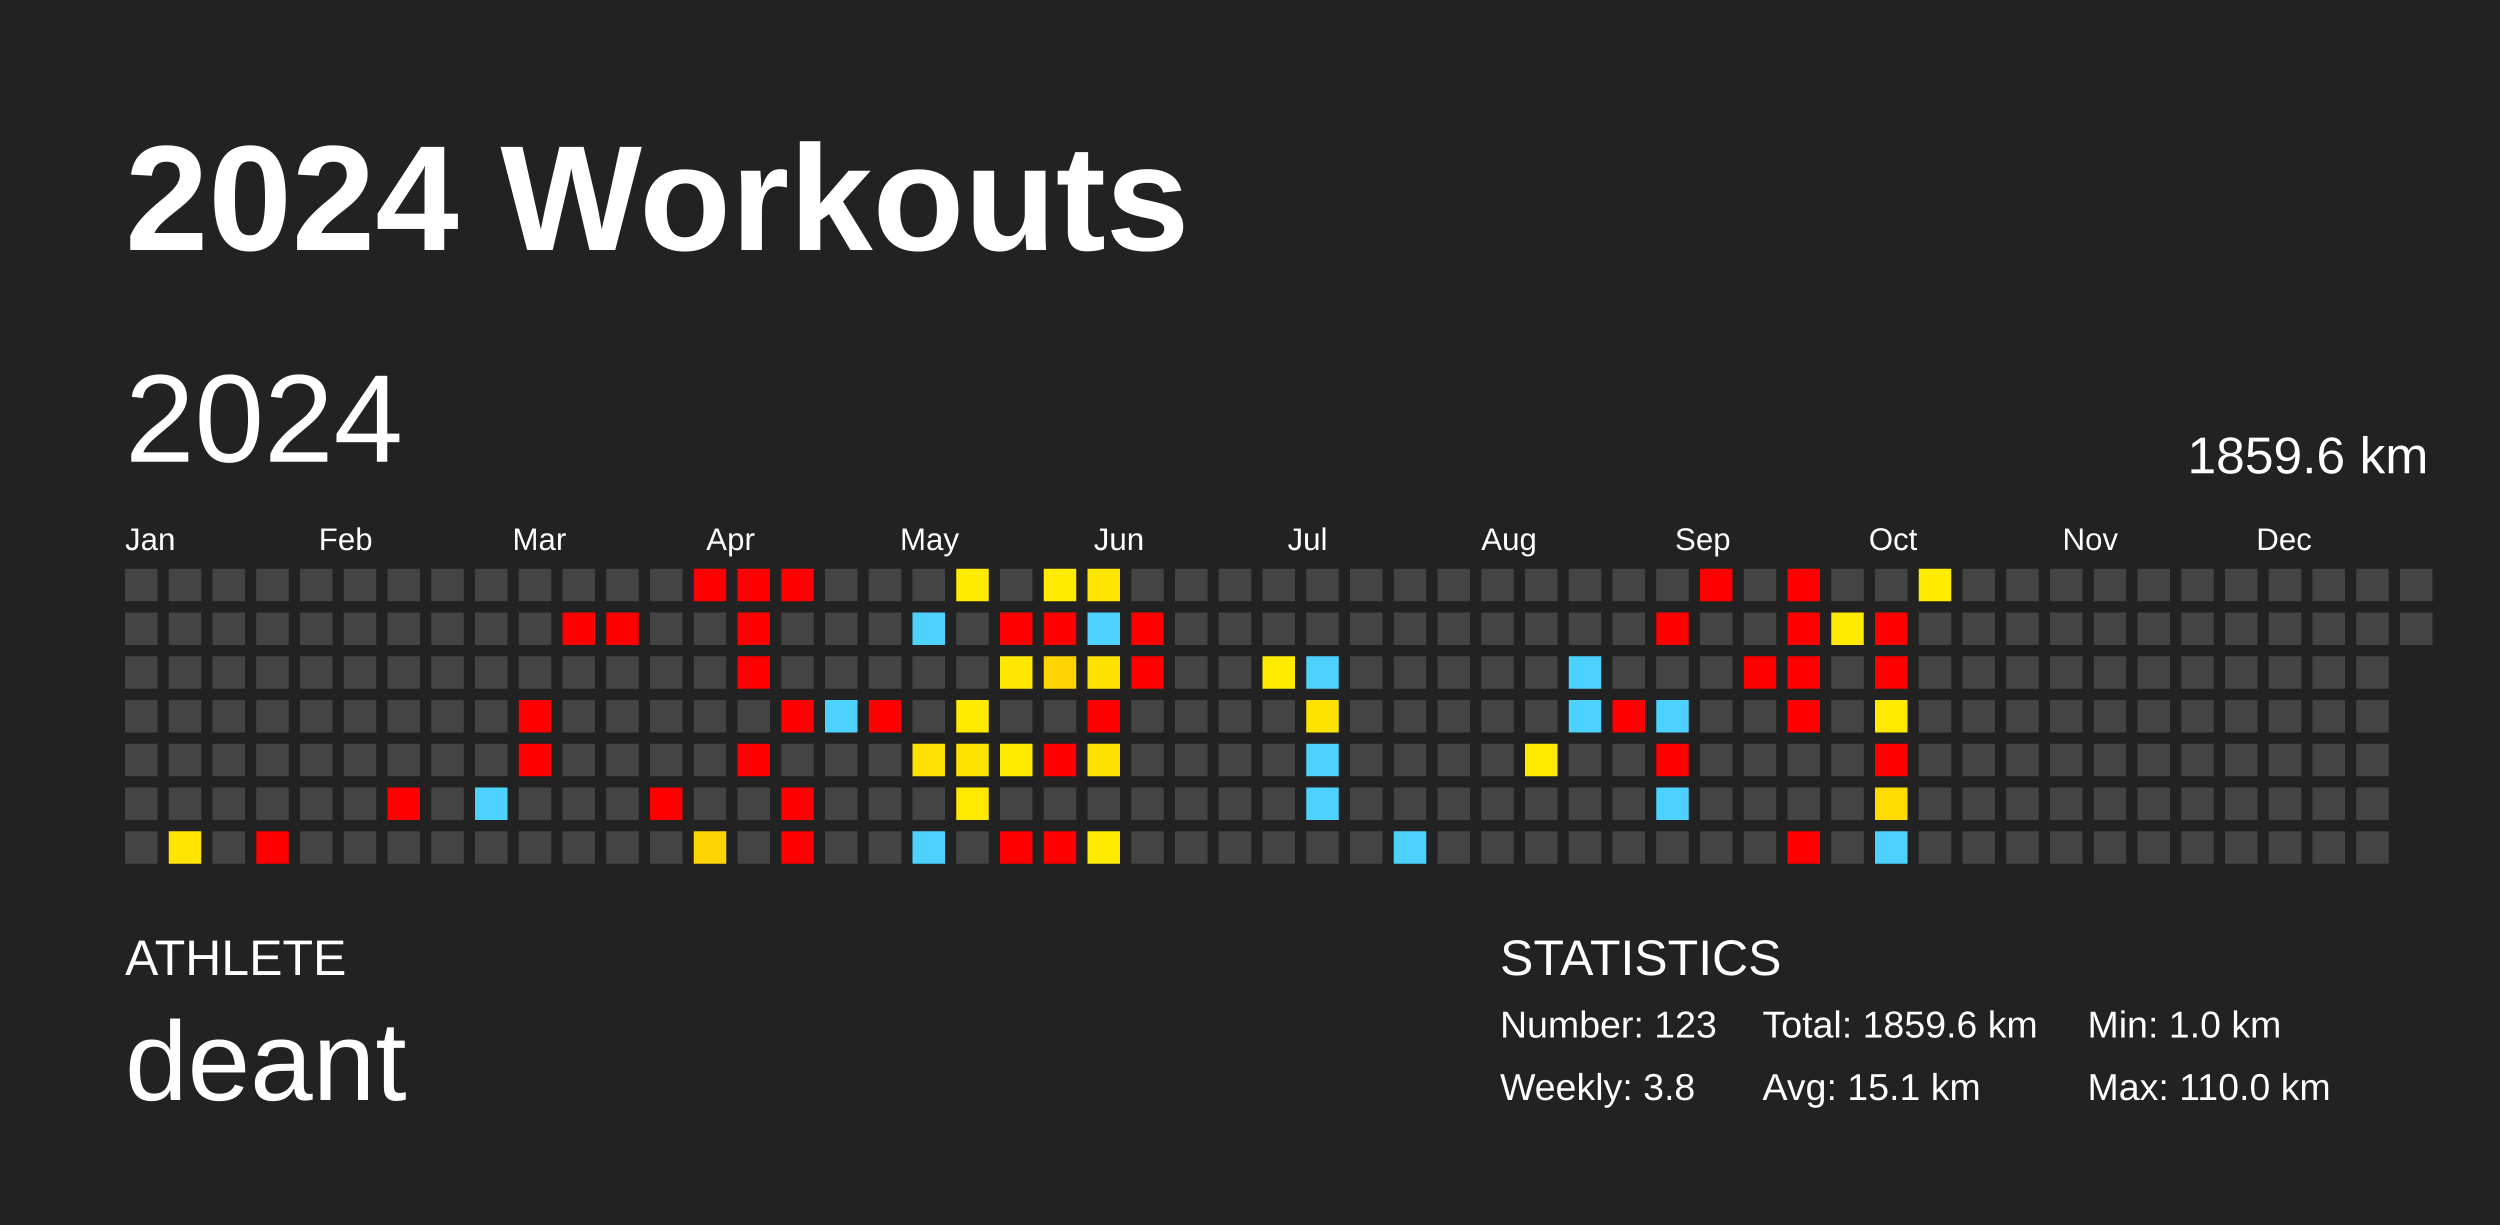
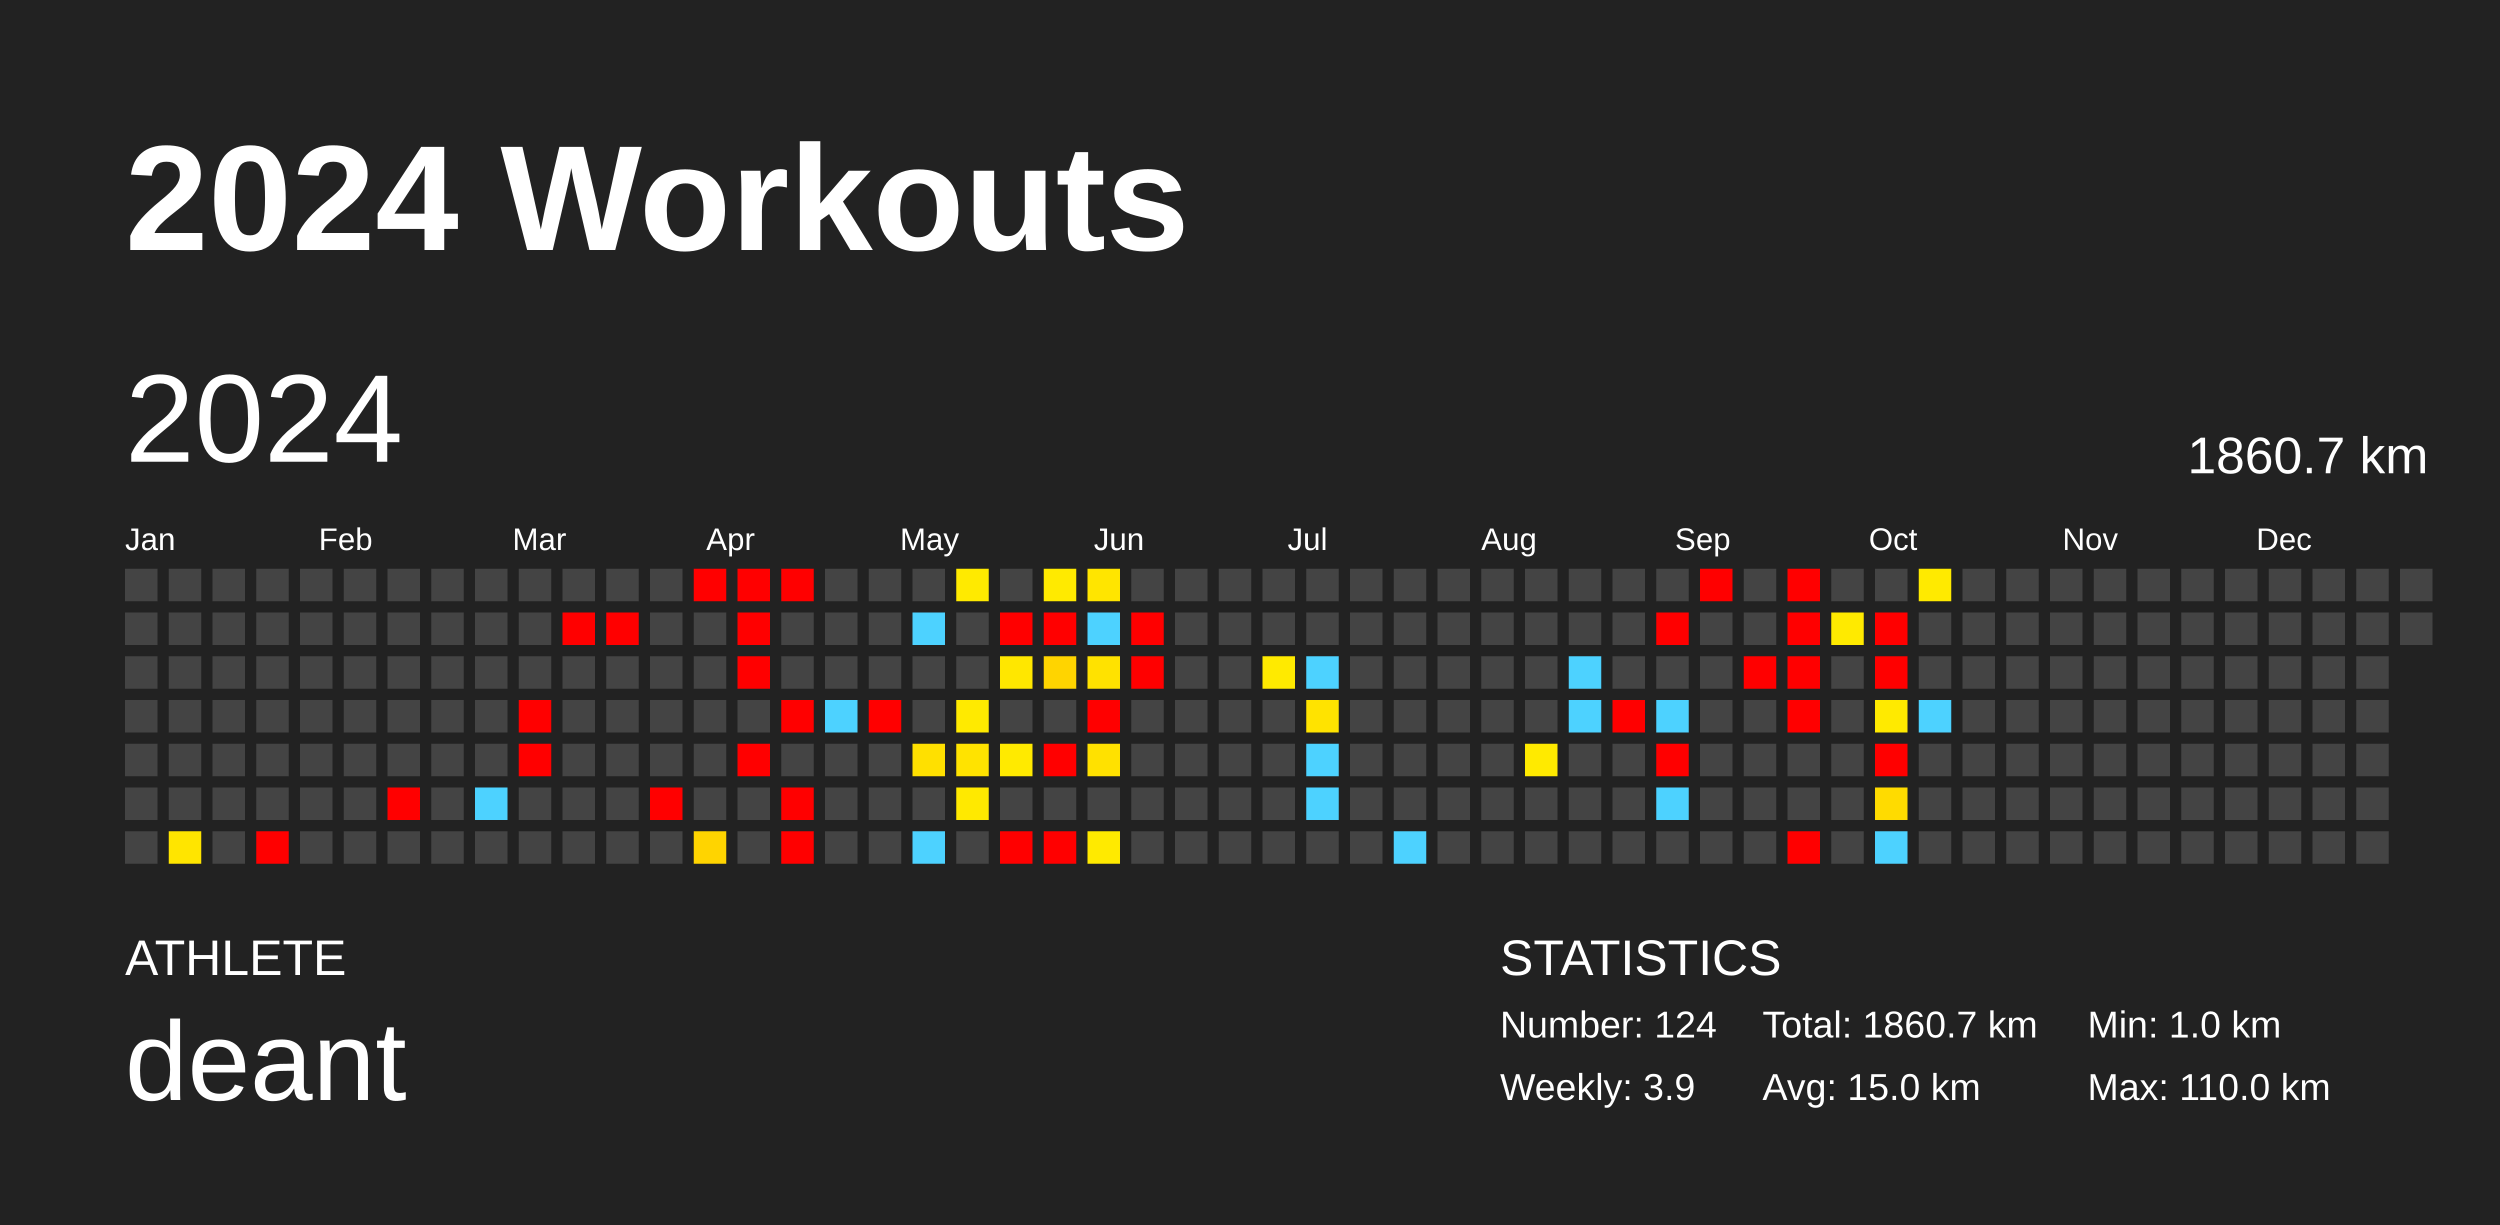
<svg xmlns="http://www.w3.org/2000/svg" baseProfile="full" height="98mm" version="1.1" viewBox="0,0,200,98" width="200mm">
  <defs />
  <rect fill="#222222" height="98" width="200" x="0" y="0" />
  <text fill="#FFFFFF" style="font-size:12px; font-family:Arial; font-weight:bold;" x="10" y="20">2024 Workouts</text>
  <text fill="#FFFFFF" style="font-size:4px; font-family:Arial" x="10" y="78">ATHLETE</text>
  <text fill="#FFFFFF" style="font-size:9px; font-family:Arial" x="10" y="88">deant</text>
  <text fill="#FFFFFF" style="font-size:4px; font-family:Arial" x="120" y="78">STATISTICS</text>
-   <text fill="#FFFFFF" style="font-size:3px; font-family:Arial" x="120" y="83">Number: 123</text>
-   <text fill="#FFFFFF" style="font-size:3px; font-family:Arial" x="120" y="88">Weekly: 3.8</text>
-   <text fill="#FFFFFF" style="font-size:3px; font-family:Arial" x="141" y="83">Total: 1859.6 km</text>
-   <text fill="#FFFFFF" style="font-size:3px; font-family:Arial" x="141" y="88">Avg: 15.1 km</text>
+   <text fill="#FFFFFF" style="font-size:3px; font-family:Arial" x="120" y="83">Number: 124</text>
+   <text fill="#FFFFFF" style="font-size:3px; font-family:Arial" x="120" y="88">Weekly: 3.9</text>
+   <text fill="#FFFFFF" style="font-size:3px; font-family:Arial" x="141" y="83">Total: 1860.7 km</text>
+   <text fill="#FFFFFF" style="font-size:3px; font-family:Arial" x="141" y="88">Avg: 15.0 km</text>
  <text fill="#FFFFFF" style="font-size:3px; font-family:Arial" x="167" y="83">Min: 1.0 km</text>
  <text fill="#FFFFFF" style="font-size:3px; font-family:Arial" x="167" y="88">Max: 110.0 km</text>
  <text dominant-baseline="hanging" fill="#FFFFFF" style="font-size:10.0px; font-family:Arial;" x="10" y="30">2024</text>
-   <text dominant-baseline="hanging" fill="#FFFFFF" style="font-size:4.125px; font-family:Arial;" x="175" y="35">1859.6 km</text>
+   <text dominant-baseline="hanging" fill="#FFFFFF" style="font-size:4.125px; font-family:Arial;" x="175" y="35">1860.7 km</text>
  <text fill="#FFFFFF" style="font-size:2.5px; font-family:Arial" x="10.0" y="44">Jan</text>
  <text fill="#FFFFFF" style="font-size:2.5px; font-family:Arial" x="25.5" y="44">Feb</text>
  <text fill="#FFFFFF" style="font-size:2.5px; font-family:Arial" x="41.0" y="44">Mar</text>
  <text fill="#FFFFFF" style="font-size:2.5px; font-family:Arial" x="56.5" y="44">Apr</text>
  <text fill="#FFFFFF" style="font-size:2.5px; font-family:Arial" x="72.0" y="44">May</text>
  <text fill="#FFFFFF" style="font-size:2.5px; font-family:Arial" x="87.5" y="44">Jun</text>
  <text fill="#FFFFFF" style="font-size:2.5px; font-family:Arial" x="103.0" y="44">Jul</text>
  <text fill="#FFFFFF" style="font-size:2.5px; font-family:Arial" x="118.5" y="44">Aug</text>
  <text fill="#FFFFFF" style="font-size:2.5px; font-family:Arial" x="134.0" y="44">Sep</text>
  <text fill="#FFFFFF" style="font-size:2.5px; font-family:Arial" x="149.5" y="44">Oct</text>
  <text fill="#FFFFFF" style="font-size:2.5px; font-family:Arial" x="165.0" y="44">Nov</text>
  <text fill="#FFFFFF" style="font-size:2.5px; font-family:Arial" x="180.5" y="44">Dec</text>
  <rect fill="#444444" height="2.6" width="2.6" x="10.0" y="45.5" />
  <rect fill="#444444" height="2.6" width="2.6" x="10.0" y="49.0" />
  <rect fill="#444444" height="2.6" width="2.6" x="10.0" y="52.5" />
  <rect fill="#444444" height="2.6" width="2.6" x="10.0" y="56.0" />
  <rect fill="#444444" height="2.6" width="2.6" x="10.0" y="59.5" />
  <rect fill="#444444" height="2.6" width="2.6" x="10.0" y="63.0" />
  <rect fill="#444444" height="2.6" width="2.6" x="10.0" y="66.5" />
  <rect fill="#444444" height="2.6" width="2.6" x="13.5" y="45.5" />
  <rect fill="#444444" height="2.6" width="2.6" x="13.5" y="49.0" />
  <rect fill="#444444" height="2.6" width="2.6" x="13.5" y="52.5" />
  <rect fill="#444444" height="2.6" width="2.6" x="13.5" y="56.0" />
  <rect fill="#444444" height="2.6" width="2.6" x="13.5" y="59.5" />
  <rect fill="#444444" height="2.6" width="2.6" x="13.5" y="63.0" />
  <rect fill="#ffe500" height="2.6" width="2.6" x="13.5" y="66.5" />
  <rect fill="#444444" height="2.6" width="2.6" x="17.0" y="45.5" />
  <rect fill="#444444" height="2.6" width="2.6" x="17.0" y="49.0" />
  <rect fill="#444444" height="2.6" width="2.6" x="17.0" y="52.5" />
  <rect fill="#444444" height="2.6" width="2.6" x="17.0" y="56.0" />
  <rect fill="#444444" height="2.6" width="2.6" x="17.0" y="59.5" />
  <rect fill="#444444" height="2.6" width="2.6" x="17.0" y="63.0" />
  <rect fill="#444444" height="2.6" width="2.6" x="17.0" y="66.5" />
  <rect fill="#444444" height="2.6" width="2.6" x="20.5" y="45.5" />
  <rect fill="#444444" height="2.6" width="2.6" x="20.5" y="49.0" />
  <rect fill="#444444" height="2.6" width="2.6" x="20.5" y="52.5" />
  <rect fill="#444444" height="2.6" width="2.6" x="20.5" y="56.0" />
  <rect fill="#444444" height="2.6" width="2.6" x="20.5" y="59.5" />
  <rect fill="#444444" height="2.6" width="2.6" x="20.5" y="63.0" />
  <rect fill="red" height="2.6" width="2.6" x="20.5" y="66.5" />
  <rect fill="#444444" height="2.6" width="2.6" x="24.0" y="45.5" />
  <rect fill="#444444" height="2.6" width="2.6" x="24.0" y="49.0" />
  <rect fill="#444444" height="2.6" width="2.6" x="24.0" y="52.5" />
  <rect fill="#444444" height="2.6" width="2.6" x="24.0" y="56.0" />
  <rect fill="#444444" height="2.6" width="2.6" x="24.0" y="59.5" />
  <rect fill="#444444" height="2.6" width="2.6" x="24.0" y="63.0" />
  <rect fill="#444444" height="2.6" width="2.6" x="24.0" y="66.5" />
  <rect fill="#444444" height="2.6" width="2.6" x="27.5" y="45.5" />
  <rect fill="#444444" height="2.6" width="2.6" x="27.5" y="49.0" />
  <rect fill="#444444" height="2.6" width="2.6" x="27.5" y="52.5" />
  <rect fill="#444444" height="2.6" width="2.6" x="27.5" y="56.0" />
  <rect fill="#444444" height="2.6" width="2.6" x="27.5" y="59.5" />
  <rect fill="#444444" height="2.6" width="2.6" x="27.5" y="63.0" />
  <rect fill="#444444" height="2.6" width="2.6" x="27.5" y="66.5" />
  <rect fill="#444444" height="2.6" width="2.6" x="31.0" y="45.5" />
  <rect fill="#444444" height="2.6" width="2.6" x="31.0" y="49.0" />
  <rect fill="#444444" height="2.6" width="2.6" x="31.0" y="52.5" />
  <rect fill="#444444" height="2.6" width="2.6" x="31.0" y="56.0" />
  <rect fill="#444444" height="2.6" width="2.6" x="31.0" y="59.5" />
  <rect fill="red" height="2.6" width="2.6" x="31.0" y="63.0" />
  <rect fill="#444444" height="2.6" width="2.6" x="31.0" y="66.5" />
  <rect fill="#444444" height="2.6" width="2.6" x="34.5" y="45.5" />
  <rect fill="#444444" height="2.6" width="2.6" x="34.5" y="49.0" />
  <rect fill="#444444" height="2.6" width="2.6" x="34.5" y="52.5" />
  <rect fill="#444444" height="2.6" width="2.6" x="34.5" y="56.0" />
  <rect fill="#444444" height="2.6" width="2.6" x="34.5" y="59.5" />
  <rect fill="#444444" height="2.6" width="2.6" x="34.5" y="63.0" />
  <rect fill="#444444" height="2.6" width="2.6" x="34.5" y="66.5" />
  <rect fill="#444444" height="2.6" width="2.6" x="38.0" y="45.5" />
  <rect fill="#444444" height="2.6" width="2.6" x="38.0" y="49.0" />
  <rect fill="#444444" height="2.6" width="2.6" x="38.0" y="52.5" />
  <rect fill="#444444" height="2.6" width="2.6" x="38.0" y="56.0" />
  <rect fill="#444444" height="2.6" width="2.6" x="38.0" y="59.5" />
  <rect fill="#4dd2ff" height="2.6" width="2.6" x="38.0" y="63.0" />
  <rect fill="#444444" height="2.6" width="2.6" x="38.0" y="66.5" />
  <rect fill="#444444" height="2.6" width="2.6" x="41.5" y="45.5" />
  <rect fill="#444444" height="2.6" width="2.6" x="41.5" y="49.0" />
  <rect fill="#444444" height="2.6" width="2.6" x="41.5" y="52.5" />
  <rect fill="red" height="2.6" width="2.6" x="41.5" y="56.0" />
  <rect fill="red" height="2.6" width="2.6" x="41.5" y="59.5" />
  <rect fill="#444444" height="2.6" width="2.6" x="41.5" y="63.0" />
  <rect fill="#444444" height="2.6" width="2.6" x="41.5" y="66.5" />
  <rect fill="#444444" height="2.6" width="2.6" x="45.0" y="45.5" />
  <rect fill="red" height="2.6" width="2.6" x="45.0" y="49.0" />
  <rect fill="#444444" height="2.6" width="2.6" x="45.0" y="52.5" />
  <rect fill="#444444" height="2.6" width="2.6" x="45.0" y="56.0" />
  <rect fill="#444444" height="2.6" width="2.6" x="45.0" y="59.5" />
  <rect fill="#444444" height="2.6" width="2.6" x="45.0" y="63.0" />
  <rect fill="#444444" height="2.6" width="2.6" x="45.0" y="66.5" />
  <rect fill="#444444" height="2.6" width="2.6" x="48.5" y="45.5" />
  <rect fill="red" height="2.6" width="2.6" x="48.5" y="49.0" />
  <rect fill="#444444" height="2.6" width="2.6" x="48.5" y="52.5" />
  <rect fill="#444444" height="2.6" width="2.6" x="48.5" y="56.0" />
  <rect fill="#444444" height="2.6" width="2.6" x="48.5" y="59.5" />
  <rect fill="#444444" height="2.6" width="2.6" x="48.5" y="63.0" />
  <rect fill="#444444" height="2.6" width="2.6" x="48.5" y="66.5" />
  <rect fill="#444444" height="2.6" width="2.6" x="52.0" y="45.5" />
  <rect fill="#444444" height="2.6" width="2.6" x="52.0" y="49.0" />
  <rect fill="#444444" height="2.6" width="2.6" x="52.0" y="52.5" />
  <rect fill="#444444" height="2.6" width="2.6" x="52.0" y="56.0" />
  <rect fill="#444444" height="2.6" width="2.6" x="52.0" y="59.5" />
  <rect fill="red" height="2.6" width="2.6" x="52.0" y="63.0" />
  <rect fill="#444444" height="2.6" width="2.6" x="52.0" y="66.5" />
  <rect fill="red" height="2.6" width="2.6" x="55.5" y="45.5" />
  <rect fill="#444444" height="2.6" width="2.6" x="55.5" y="49.0" />
  <rect fill="#444444" height="2.6" width="2.6" x="55.5" y="52.5" />
  <rect fill="#444444" height="2.6" width="2.6" x="55.5" y="56.0" />
  <rect fill="#444444" height="2.6" width="2.6" x="55.5" y="59.5" />
  <rect fill="#444444" height="2.6" width="2.6" x="55.5" y="63.0" />
  <rect fill="#ffd400" height="2.6" width="2.6" x="55.5" y="66.5" />
  <rect fill="red" height="2.6" width="2.6" x="59.0" y="45.5" />
  <rect fill="red" height="2.6" width="2.6" x="59.0" y="49.0" />
  <rect fill="red" height="2.6" width="2.6" x="59.0" y="52.5" />
  <rect fill="#444444" height="2.6" width="2.6" x="59.0" y="56.0" />
  <rect fill="red" height="2.6" width="2.6" x="59.0" y="59.5" />
  <rect fill="#444444" height="2.6" width="2.6" x="59.0" y="63.0" />
  <rect fill="#444444" height="2.6" width="2.6" x="59.0" y="66.5" />
  <rect fill="red" height="2.6" width="2.6" x="62.5" y="45.5" />
  <rect fill="#444444" height="2.6" width="2.6" x="62.5" y="49.0" />
  <rect fill="#444444" height="2.6" width="2.6" x="62.5" y="52.5" />
  <rect fill="red" height="2.6" width="2.6" x="62.5" y="56.0" />
  <rect fill="#444444" height="2.6" width="2.6" x="62.5" y="59.5" />
  <rect fill="red" height="2.6" width="2.6" x="62.5" y="63.0" />
  <rect fill="red" height="2.6" width="2.6" x="62.5" y="66.5" />
  <rect fill="#444444" height="2.6" width="2.6" x="66.0" y="45.5" />
  <rect fill="#444444" height="2.6" width="2.6" x="66.0" y="49.0" />
  <rect fill="#444444" height="2.6" width="2.6" x="66.0" y="52.5" />
  <rect fill="#4dd2ff" height="2.6" width="2.6" x="66.0" y="56.0" />
  <rect fill="#444444" height="2.6" width="2.6" x="66.0" y="59.5" />
  <rect fill="#444444" height="2.6" width="2.6" x="66.0" y="63.0" />
  <rect fill="#444444" height="2.6" width="2.6" x="66.0" y="66.5" />
  <rect fill="#444444" height="2.6" width="2.6" x="69.5" y="45.5" />
  <rect fill="#444444" height="2.6" width="2.6" x="69.5" y="49.0" />
  <rect fill="#444444" height="2.6" width="2.6" x="69.5" y="52.5" />
  <rect fill="red" height="2.6" width="2.6" x="69.5" y="56.0" />
  <rect fill="#444444" height="2.6" width="2.6" x="69.5" y="59.5" />
  <rect fill="#444444" height="2.6" width="2.6" x="69.5" y="63.0" />
  <rect fill="#444444" height="2.6" width="2.6" x="69.5" y="66.5" />
  <rect fill="#444444" height="2.6" width="2.6" x="73.0" y="45.5" />
  <rect fill="#4dd2ff" height="2.6" width="2.6" x="73.0" y="49.0" />
  <rect fill="#444444" height="2.6" width="2.6" x="73.0" y="52.5" />
  <rect fill="#444444" height="2.6" width="2.6" x="73.0" y="56.0" />
  <rect fill="#ffe000" height="2.6" width="2.6" x="73.0" y="59.5" />
  <rect fill="#444444" height="2.6" width="2.6" x="73.0" y="63.0" />
  <rect fill="#4dd2ff" height="2.6" width="2.6" x="73.0" y="66.5" />
  <rect fill="#ffea00" height="2.6" width="2.6" x="76.5" y="45.5" />
  <rect fill="#444444" height="2.6" width="2.6" x="76.5" y="49.0" />
  <rect fill="#444444" height="2.6" width="2.6" x="76.5" y="52.5" />
  <rect fill="#ffea00" height="2.6" width="2.6" x="76.5" y="56.0" />
  <rect fill="#ffe300" height="2.6" width="2.6" x="76.5" y="59.5" />
  <rect fill="#ffe900" height="2.6" width="2.6" x="76.5" y="63.0" />
  <rect fill="#444444" height="2.6" width="2.6" x="76.5" y="66.5" />
  <rect fill="#444444" height="2.6" width="2.6" x="80.0" y="45.5" />
  <rect fill="red" height="2.6" width="2.6" x="80.0" y="49.0" />
  <rect fill="#ffe700" height="2.6" width="2.6" x="80.0" y="52.5" />
  <rect fill="#444444" height="2.6" width="2.6" x="80.0" y="56.0" />
  <rect fill="#ffea00" height="2.6" width="2.6" x="80.0" y="59.5" />
  <rect fill="#444444" height="2.6" width="2.6" x="80.0" y="63.0" />
  <rect fill="red" height="2.6" width="2.6" x="80.0" y="66.5" />
  <rect fill="#ffea00" height="2.6" width="2.6" x="83.5" y="45.5" />
  <rect fill="red" height="2.6" width="2.6" x="83.5" y="49.0" />
  <rect fill="#ffd400" height="2.6" width="2.6" x="83.5" y="52.5" />
  <rect fill="#444444" height="2.6" width="2.6" x="83.5" y="56.0" />
  <rect fill="red" height="2.6" width="2.6" x="83.5" y="59.5" />
  <rect fill="#444444" height="2.6" width="2.6" x="83.5" y="63.0" />
  <rect fill="red" height="2.6" width="2.6" x="83.5" y="66.5" />
  <rect fill="#ffe500" height="2.6" width="2.6" x="87.0" y="45.5" />
  <rect fill="#4dd2ff" height="2.6" width="2.6" x="87.0" y="49.0" />
  <rect fill="#ffe200" height="2.6" width="2.6" x="87.0" y="52.5" />
  <rect fill="red" height="2.6" width="2.6" x="87.0" y="56.0" />
  <rect fill="#ffe100" height="2.6" width="2.6" x="87.0" y="59.5" />
  <rect fill="#444444" height="2.6" width="2.6" x="87.0" y="63.0" />
  <rect fill="#ffea00" height="2.6" width="2.6" x="87.0" y="66.5" />
  <rect fill="#444444" height="2.6" width="2.6" x="90.5" y="45.5" />
  <rect fill="red" height="2.6" width="2.6" x="90.5" y="49.0" />
  <rect fill="red" height="2.6" width="2.6" x="90.5" y="52.5" />
  <rect fill="#444444" height="2.6" width="2.6" x="90.5" y="56.0" />
  <rect fill="#444444" height="2.6" width="2.6" x="90.5" y="59.5" />
  <rect fill="#444444" height="2.6" width="2.6" x="90.5" y="63.0" />
  <rect fill="#444444" height="2.6" width="2.6" x="90.5" y="66.5" />
  <rect fill="#444444" height="2.6" width="2.6" x="94.0" y="45.5" />
  <rect fill="#444444" height="2.6" width="2.6" x="94.0" y="49.0" />
  <rect fill="#444444" height="2.6" width="2.6" x="94.0" y="52.5" />
  <rect fill="#444444" height="2.6" width="2.6" x="94.0" y="56.0" />
  <rect fill="#444444" height="2.6" width="2.6" x="94.0" y="59.5" />
  <rect fill="#444444" height="2.6" width="2.6" x="94.0" y="63.0" />
  <rect fill="#444444" height="2.6" width="2.6" x="94.0" y="66.5" />
  <rect fill="#444444" height="2.6" width="2.6" x="97.5" y="45.5" />
  <rect fill="#444444" height="2.6" width="2.6" x="97.5" y="49.0" />
  <rect fill="#444444" height="2.6" width="2.6" x="97.5" y="52.5" />
  <rect fill="#444444" height="2.6" width="2.6" x="97.5" y="56.0" />
  <rect fill="#444444" height="2.6" width="2.6" x="97.5" y="59.5" />
  <rect fill="#444444" height="2.6" width="2.6" x="97.5" y="63.0" />
  <rect fill="#444444" height="2.6" width="2.6" x="97.5" y="66.5" />
  <rect fill="#444444" height="2.6" width="2.6" x="101.0" y="45.5" />
  <rect fill="#444444" height="2.6" width="2.6" x="101.0" y="49.0" />
  <rect fill="#ffea00" height="2.6" width="2.6" x="101.0" y="52.5" />
  <rect fill="#444444" height="2.6" width="2.6" x="101.0" y="56.0" />
  <rect fill="#444444" height="2.6" width="2.6" x="101.0" y="59.5" />
  <rect fill="#444444" height="2.6" width="2.6" x="101.0" y="63.0" />
  <rect fill="#444444" height="2.6" width="2.6" x="101.0" y="66.5" />
  <rect fill="#444444" height="2.6" width="2.6" x="104.5" y="45.5" />
  <rect fill="#444444" height="2.6" width="2.6" x="104.5" y="49.0" />
  <rect fill="#4dd2ff" height="2.6" width="2.6" x="104.5" y="52.5" />
  <rect fill="#ffe300" height="2.6" width="2.6" x="104.5" y="56.0" />
  <rect fill="#4dd2ff" height="2.6" width="2.6" x="104.5" y="59.5" />
  <rect fill="#4dd2ff" height="2.6" width="2.6" x="104.5" y="63.0" />
  <rect fill="#444444" height="2.6" width="2.6" x="104.5" y="66.5" />
  <rect fill="#444444" height="2.6" width="2.6" x="108.0" y="45.5" />
  <rect fill="#444444" height="2.6" width="2.6" x="108.0" y="49.0" />
  <rect fill="#444444" height="2.6" width="2.6" x="108.0" y="52.5" />
  <rect fill="#444444" height="2.6" width="2.6" x="108.0" y="56.0" />
  <rect fill="#444444" height="2.6" width="2.6" x="108.0" y="59.5" />
  <rect fill="#444444" height="2.6" width="2.6" x="108.0" y="63.0" />
  <rect fill="#444444" height="2.6" width="2.6" x="108.0" y="66.5" />
  <rect fill="#444444" height="2.6" width="2.6" x="111.5" y="45.5" />
  <rect fill="#444444" height="2.6" width="2.6" x="111.5" y="49.0" />
  <rect fill="#444444" height="2.6" width="2.6" x="111.5" y="52.5" />
  <rect fill="#444444" height="2.6" width="2.6" x="111.5" y="56.0" />
  <rect fill="#444444" height="2.6" width="2.6" x="111.5" y="59.5" />
  <rect fill="#444444" height="2.6" width="2.6" x="111.5" y="63.0" />
  <rect fill="#4dd2ff" height="2.6" width="2.6" x="111.5" y="66.5" />
  <rect fill="#444444" height="2.6" width="2.6" x="115.0" y="45.5" />
  <rect fill="#444444" height="2.6" width="2.6" x="115.0" y="49.0" />
  <rect fill="#444444" height="2.6" width="2.6" x="115.0" y="52.5" />
  <rect fill="#444444" height="2.6" width="2.6" x="115.0" y="56.0" />
  <rect fill="#444444" height="2.6" width="2.6" x="115.0" y="59.5" />
  <rect fill="#444444" height="2.6" width="2.6" x="115.0" y="63.0" />
  <rect fill="#444444" height="2.6" width="2.6" x="115.0" y="66.5" />
  <rect fill="#444444" height="2.6" width="2.6" x="118.5" y="45.5" />
  <rect fill="#444444" height="2.6" width="2.6" x="118.5" y="49.0" />
  <rect fill="#444444" height="2.6" width="2.6" x="118.5" y="52.5" />
  <rect fill="#444444" height="2.6" width="2.6" x="118.5" y="56.0" />
  <rect fill="#444444" height="2.6" width="2.6" x="118.5" y="59.5" />
  <rect fill="#444444" height="2.6" width="2.6" x="118.5" y="63.0" />
  <rect fill="#444444" height="2.6" width="2.6" x="118.5" y="66.5" />
  <rect fill="#444444" height="2.6" width="2.6" x="122.0" y="45.5" />
  <rect fill="#444444" height="2.6" width="2.6" x="122.0" y="49.0" />
  <rect fill="#444444" height="2.6" width="2.6" x="122.0" y="52.5" />
  <rect fill="#444444" height="2.6" width="2.6" x="122.0" y="56.0" />
  <rect fill="#ffea00" height="2.6" width="2.6" x="122.0" y="59.5" />
  <rect fill="#444444" height="2.6" width="2.6" x="122.0" y="63.0" />
  <rect fill="#444444" height="2.6" width="2.6" x="122.0" y="66.5" />
  <rect fill="#444444" height="2.6" width="2.6" x="125.5" y="45.5" />
  <rect fill="#444444" height="2.6" width="2.6" x="125.5" y="49.0" />
  <rect fill="#4dd2ff" height="2.6" width="2.6" x="125.5" y="52.5" />
  <rect fill="#4dd2ff" height="2.6" width="2.6" x="125.5" y="56.0" />
  <rect fill="#444444" height="2.6" width="2.6" x="125.5" y="59.5" />
  <rect fill="#444444" height="2.6" width="2.6" x="125.5" y="63.0" />
  <rect fill="#444444" height="2.6" width="2.6" x="125.5" y="66.5" />
  <rect fill="#444444" height="2.6" width="2.6" x="129.0" y="45.5" />
  <rect fill="#444444" height="2.6" width="2.6" x="129.0" y="49.0" />
  <rect fill="#444444" height="2.6" width="2.6" x="129.0" y="52.5" />
  <rect fill="red" height="2.6" width="2.6" x="129.0" y="56.0" />
  <rect fill="#444444" height="2.6" width="2.6" x="129.0" y="59.5" />
  <rect fill="#444444" height="2.6" width="2.6" x="129.0" y="63.0" />
  <rect fill="#444444" height="2.6" width="2.6" x="129.0" y="66.5" />
  <rect fill="#444444" height="2.6" width="2.6" x="132.5" y="45.5" />
  <rect fill="red" height="2.6" width="2.6" x="132.5" y="49.0" />
  <rect fill="#444444" height="2.6" width="2.6" x="132.5" y="52.5" />
  <rect fill="#4dd2ff" height="2.6" width="2.6" x="132.5" y="56.0" />
  <rect fill="red" height="2.6" width="2.6" x="132.5" y="59.5" />
  <rect fill="#4dd2ff" height="2.6" width="2.6" x="132.5" y="63.0" />
  <rect fill="#444444" height="2.6" width="2.6" x="132.5" y="66.5" />
  <rect fill="red" height="2.6" width="2.6" x="136.0" y="45.5" />
  <rect fill="#444444" height="2.6" width="2.6" x="136.0" y="49.0" />
  <rect fill="#444444" height="2.6" width="2.6" x="136.0" y="52.5" />
  <rect fill="#444444" height="2.6" width="2.6" x="136.0" y="56.0" />
  <rect fill="#444444" height="2.6" width="2.6" x="136.0" y="59.5" />
  <rect fill="#444444" height="2.6" width="2.6" x="136.0" y="63.0" />
  <rect fill="#444444" height="2.6" width="2.6" x="136.0" y="66.5" />
  <rect fill="#444444" height="2.6" width="2.6" x="139.5" y="45.5" />
  <rect fill="#444444" height="2.6" width="2.6" x="139.5" y="49.0" />
  <rect fill="red" height="2.6" width="2.6" x="139.5" y="52.5" />
  <rect fill="#444444" height="2.6" width="2.6" x="139.5" y="56.0" />
  <rect fill="#444444" height="2.6" width="2.6" x="139.5" y="59.5" />
  <rect fill="#444444" height="2.6" width="2.6" x="139.5" y="63.0" />
  <rect fill="#444444" height="2.6" width="2.6" x="139.5" y="66.5" />
  <rect fill="red" height="2.6" width="2.6" x="143.0" y="45.5" />
  <rect fill="red" height="2.6" width="2.6" x="143.0" y="49.0" />
  <rect fill="red" height="2.6" width="2.6" x="143.0" y="52.5" />
  <rect fill="red" height="2.6" width="2.6" x="143.0" y="56.0" />
  <rect fill="#444444" height="2.6" width="2.6" x="143.0" y="59.5" />
  <rect fill="#444444" height="2.6" width="2.6" x="143.0" y="63.0" />
  <rect fill="red" height="2.6" width="2.6" x="143.0" y="66.5" />
  <rect fill="#444444" height="2.6" width="2.6" x="146.5" y="45.5" />
  <rect fill="#ffea00" height="2.6" width="2.6" x="146.5" y="49.0" />
  <rect fill="#444444" height="2.6" width="2.6" x="146.5" y="52.5" />
  <rect fill="#444444" height="2.6" width="2.6" x="146.5" y="56.0" />
  <rect fill="#444444" height="2.6" width="2.6" x="146.5" y="59.5" />
  <rect fill="#444444" height="2.6" width="2.6" x="146.5" y="63.0" />
  <rect fill="#444444" height="2.6" width="2.6" x="146.5" y="66.5" />
  <rect fill="#444444" height="2.6" width="2.6" x="150.0" y="45.5" />
  <rect fill="red" height="2.6" width="2.6" x="150.0" y="49.0" />
  <rect fill="red" height="2.6" width="2.6" x="150.0" y="52.5" />
  <rect fill="#ffea00" height="2.6" width="2.6" x="150.0" y="56.0" />
  <rect fill="red" height="2.6" width="2.6" x="150.0" y="59.5" />
  <rect fill="#ffdb00" height="2.6" width="2.6" x="150.0" y="63.0" />
  <rect fill="#4dd2ff" height="2.6" width="2.6" x="150.0" y="66.5" />
  <rect fill="#ffea00" height="2.6" width="2.6" x="153.5" y="45.5" />
  <rect fill="#444444" height="2.6" width="2.6" x="153.5" y="49.0" />
  <rect fill="#444444" height="2.6" width="2.6" x="153.5" y="52.5" />
-   <rect fill="#444444" height="2.6" width="2.6" x="153.5" y="56.0" />
+   <rect fill="#4dd2ff" height="2.6" width="2.6" x="153.5" y="56.0" />
  <rect fill="#444444" height="2.6" width="2.6" x="153.5" y="59.5" />
  <rect fill="#444444" height="2.6" width="2.6" x="153.5" y="63.0" />
  <rect fill="#444444" height="2.6" width="2.6" x="153.5" y="66.5" />
  <rect fill="#444444" height="2.6" width="2.6" x="157.0" y="45.5" />
  <rect fill="#444444" height="2.6" width="2.6" x="157.0" y="49.0" />
  <rect fill="#444444" height="2.6" width="2.6" x="157.0" y="52.5" />
  <rect fill="#444444" height="2.6" width="2.6" x="157.0" y="56.0" />
  <rect fill="#444444" height="2.6" width="2.6" x="157.0" y="59.5" />
  <rect fill="#444444" height="2.6" width="2.6" x="157.0" y="63.0" />
  <rect fill="#444444" height="2.6" width="2.6" x="157.0" y="66.5" />
  <rect fill="#444444" height="2.6" width="2.6" x="160.5" y="45.5" />
  <rect fill="#444444" height="2.6" width="2.6" x="160.5" y="49.0" />
  <rect fill="#444444" height="2.6" width="2.6" x="160.5" y="52.5" />
  <rect fill="#444444" height="2.6" width="2.6" x="160.5" y="56.0" />
  <rect fill="#444444" height="2.6" width="2.6" x="160.5" y="59.5" />
  <rect fill="#444444" height="2.6" width="2.6" x="160.5" y="63.0" />
  <rect fill="#444444" height="2.6" width="2.6" x="160.5" y="66.5" />
  <rect fill="#444444" height="2.6" width="2.6" x="164.0" y="45.5" />
  <rect fill="#444444" height="2.6" width="2.6" x="164.0" y="49.0" />
  <rect fill="#444444" height="2.6" width="2.6" x="164.0" y="52.5" />
  <rect fill="#444444" height="2.6" width="2.6" x="164.0" y="56.0" />
  <rect fill="#444444" height="2.6" width="2.6" x="164.0" y="59.5" />
  <rect fill="#444444" height="2.6" width="2.6" x="164.0" y="63.0" />
  <rect fill="#444444" height="2.6" width="2.6" x="164.0" y="66.5" />
  <rect fill="#444444" height="2.6" width="2.6" x="167.5" y="45.5" />
  <rect fill="#444444" height="2.6" width="2.6" x="167.5" y="49.0" />
  <rect fill="#444444" height="2.6" width="2.6" x="167.5" y="52.5" />
  <rect fill="#444444" height="2.6" width="2.6" x="167.5" y="56.0" />
  <rect fill="#444444" height="2.6" width="2.6" x="167.5" y="59.5" />
  <rect fill="#444444" height="2.6" width="2.6" x="167.5" y="63.0" />
  <rect fill="#444444" height="2.6" width="2.6" x="167.5" y="66.5" />
  <rect fill="#444444" height="2.6" width="2.6" x="171.0" y="45.5" />
  <rect fill="#444444" height="2.6" width="2.6" x="171.0" y="49.0" />
  <rect fill="#444444" height="2.6" width="2.6" x="171.0" y="52.5" />
  <rect fill="#444444" height="2.6" width="2.6" x="171.0" y="56.0" />
  <rect fill="#444444" height="2.6" width="2.6" x="171.0" y="59.5" />
  <rect fill="#444444" height="2.6" width="2.6" x="171.0" y="63.0" />
  <rect fill="#444444" height="2.6" width="2.6" x="171.0" y="66.5" />
  <rect fill="#444444" height="2.6" width="2.6" x="174.5" y="45.5" />
  <rect fill="#444444" height="2.6" width="2.6" x="174.5" y="49.0" />
  <rect fill="#444444" height="2.6" width="2.6" x="174.5" y="52.5" />
  <rect fill="#444444" height="2.6" width="2.6" x="174.5" y="56.0" />
  <rect fill="#444444" height="2.6" width="2.6" x="174.5" y="59.5" />
  <rect fill="#444444" height="2.6" width="2.6" x="174.5" y="63.0" />
  <rect fill="#444444" height="2.6" width="2.6" x="174.5" y="66.5" />
  <rect fill="#444444" height="2.6" width="2.6" x="178.0" y="45.5" />
  <rect fill="#444444" height="2.6" width="2.6" x="178.0" y="49.0" />
  <rect fill="#444444" height="2.6" width="2.6" x="178.0" y="52.5" />
  <rect fill="#444444" height="2.6" width="2.6" x="178.0" y="56.0" />
  <rect fill="#444444" height="2.6" width="2.6" x="178.0" y="59.5" />
  <rect fill="#444444" height="2.6" width="2.6" x="178.0" y="63.0" />
  <rect fill="#444444" height="2.6" width="2.6" x="178.0" y="66.5" />
  <rect fill="#444444" height="2.6" width="2.6" x="181.5" y="45.5" />
  <rect fill="#444444" height="2.6" width="2.6" x="181.5" y="49.0" />
  <rect fill="#444444" height="2.6" width="2.6" x="181.5" y="52.5" />
  <rect fill="#444444" height="2.6" width="2.6" x="181.5" y="56.0" />
  <rect fill="#444444" height="2.6" width="2.6" x="181.5" y="59.5" />
  <rect fill="#444444" height="2.6" width="2.6" x="181.5" y="63.0" />
  <rect fill="#444444" height="2.6" width="2.6" x="181.5" y="66.5" />
  <rect fill="#444444" height="2.6" width="2.6" x="185.0" y="45.5" />
  <rect fill="#444444" height="2.6" width="2.6" x="185.0" y="49.0" />
  <rect fill="#444444" height="2.6" width="2.6" x="185.0" y="52.5" />
  <rect fill="#444444" height="2.6" width="2.6" x="185.0" y="56.0" />
  <rect fill="#444444" height="2.6" width="2.6" x="185.0" y="59.5" />
  <rect fill="#444444" height="2.6" width="2.6" x="185.0" y="63.0" />
  <rect fill="#444444" height="2.6" width="2.6" x="185.0" y="66.5" />
  <rect fill="#444444" height="2.6" width="2.6" x="188.5" y="45.5" />
  <rect fill="#444444" height="2.6" width="2.6" x="188.5" y="49.0" />
  <rect fill="#444444" height="2.6" width="2.6" x="188.5" y="52.5" />
  <rect fill="#444444" height="2.6" width="2.6" x="188.5" y="56.0" />
  <rect fill="#444444" height="2.6" width="2.6" x="188.5" y="59.5" />
  <rect fill="#444444" height="2.6" width="2.6" x="188.5" y="63.0" />
  <rect fill="#444444" height="2.6" width="2.6" x="188.5" y="66.5" />
  <rect fill="#444444" height="2.6" width="2.6" x="192.0" y="45.5" />
  <rect fill="#444444" height="2.6" width="2.6" x="192.0" y="49.0" />
</svg>
